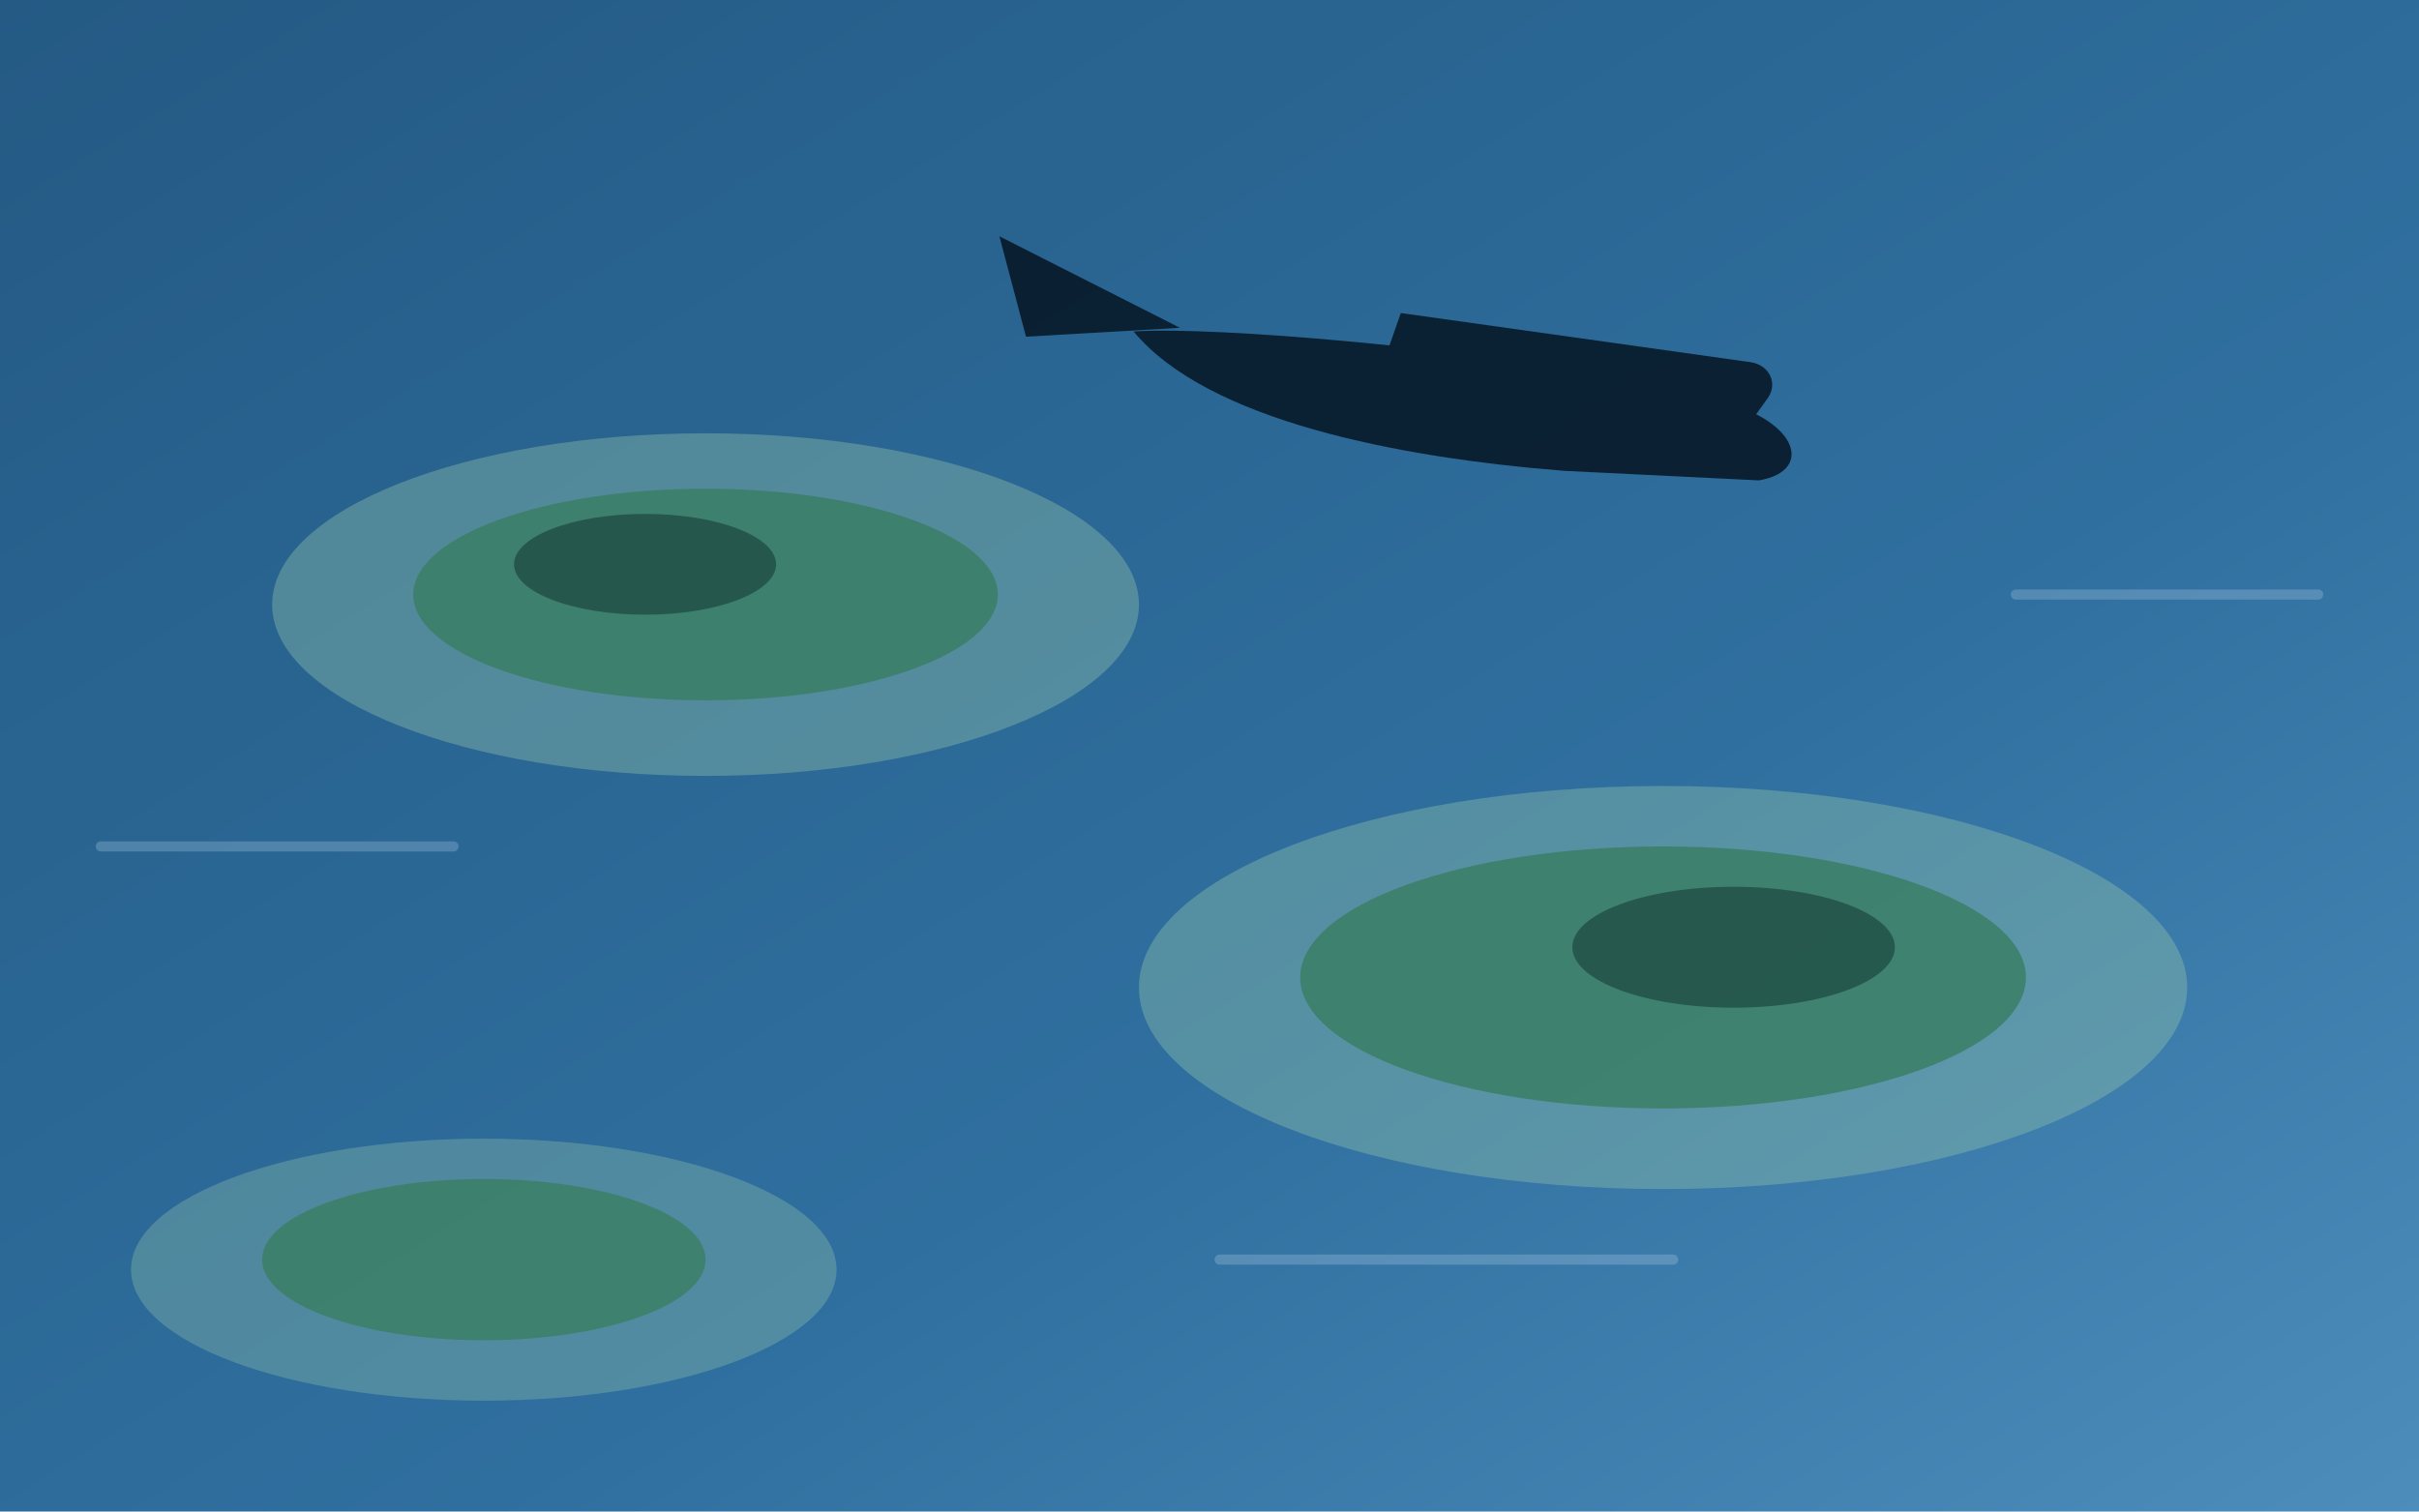
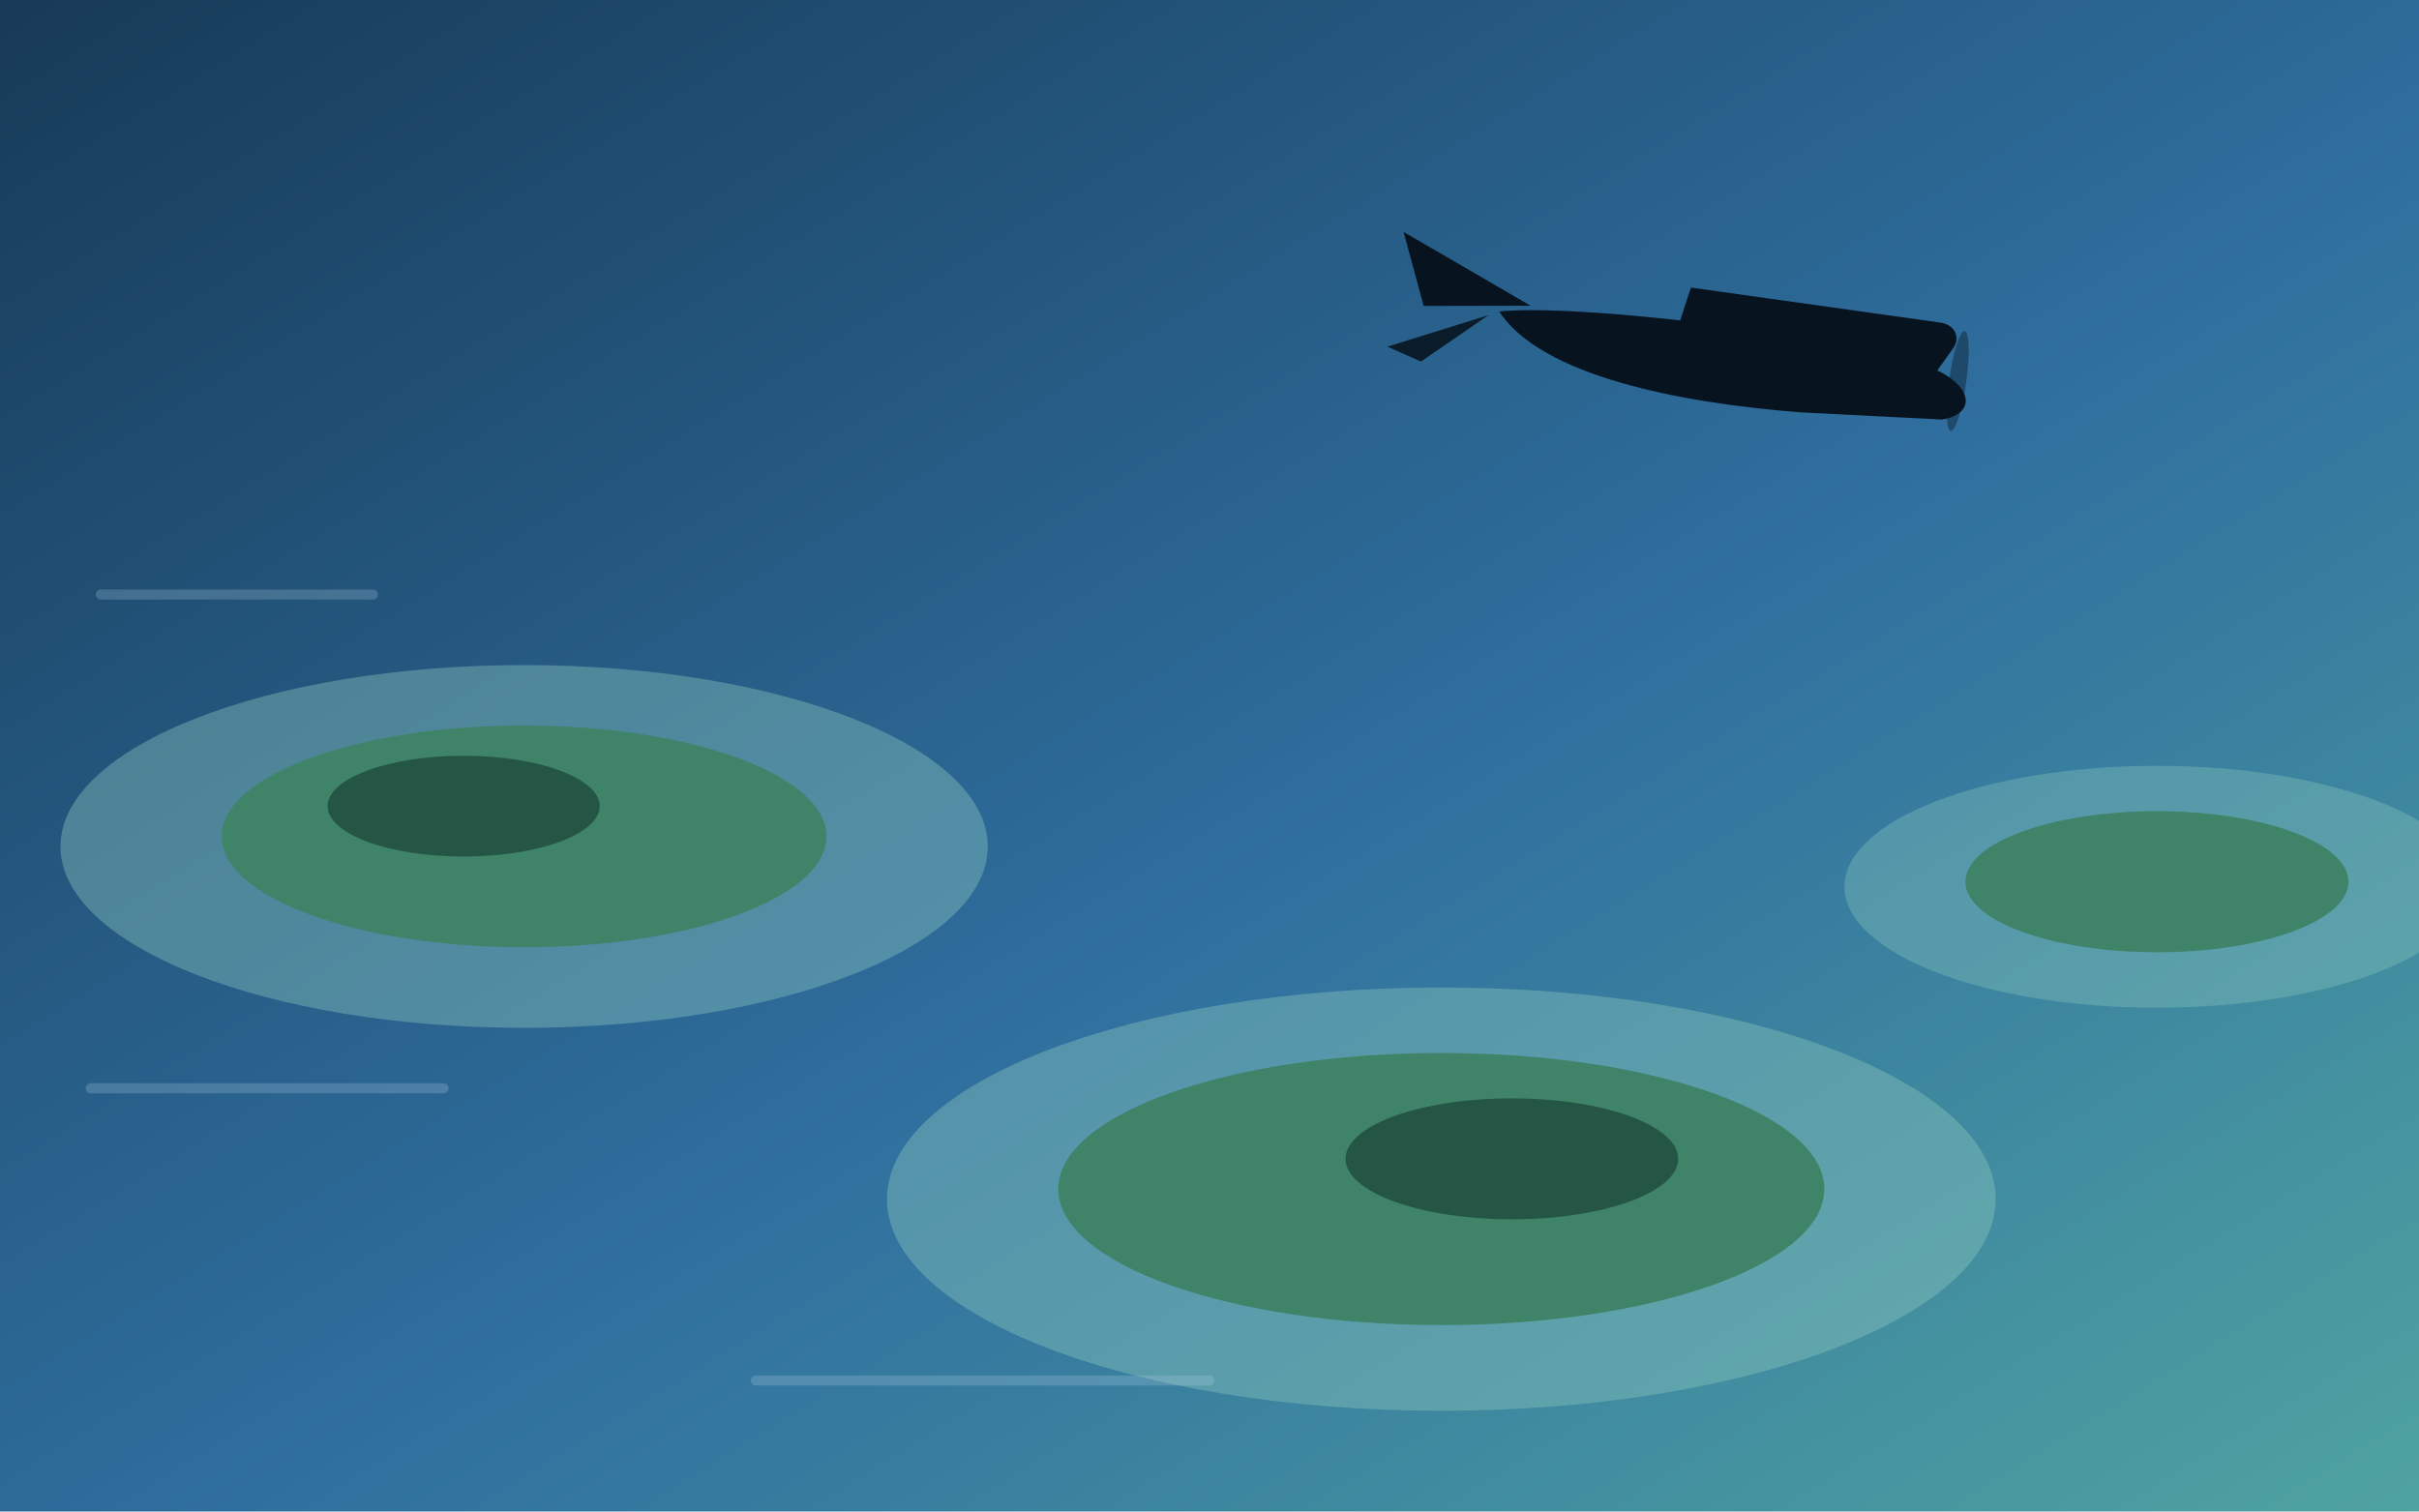
- <svg xmlns="http://www.w3.org/2000/svg" viewBox="0 0 480 300" preserveAspectRatio="xMidYMid slice" role="img" aria-label="A chain of Caribbean islands seen from a charter flight above the sea">
+ <svg xmlns="http://www.w3.org/2000/svg" viewBox="0 0 480 300" role="img" aria-label="A chain of Caribbean islands seen from a charter flight above the sea">
  <defs>
-     <linearGradient id="s4" x1="0" y1="0" x2="1" y2="1">
-       <stop offset="0" stop-color="#245a84" />
-       <stop offset=".6" stop-color="#2f6f9f" />
-       <stop offset="1" stop-color="#4d8dbc" />
+     <linearGradient id="kSea" x1="0" y1="0" x2="1" y2="1">
+       <stop offset="0" stop-color="#173a57" />
+       <stop offset=".55" stop-color="#2f6f9f" />
+       <stop offset="1" stop-color="#4fa3a0" />
    </linearGradient>
  </defs>
-   <rect width="480" height="300" fill="url(#s4)" />
-   <g opacity=".9">
-     <ellipse cx="140" cy="120" rx="86" ry="34" fill="#8dbfa9" opacity=".45" />
-     <ellipse cx="140" cy="118" rx="58" ry="21" fill="#3f8369" />
-     <ellipse cx="128" cy="112" rx="26" ry="10" fill="#255545" />
-     <ellipse cx="330" cy="196" rx="104" ry="40" fill="#8dbfa9" opacity=".45" />
-     <ellipse cx="330" cy="194" rx="72" ry="26" fill="#3f8369" />
-     <ellipse cx="344" cy="188" rx="32" ry="12" fill="#255545" />
-     <ellipse cx="96" cy="252" rx="70" ry="26" fill="#8dbfa9" opacity=".4" />
-     <ellipse cx="96" cy="250" rx="44" ry="16" fill="#3f8369" />
+   <rect width="480" height="300" fill="url(#kSea)" />
+   <g>
+     <ellipse cx="104" cy="168" rx="92" ry="36" fill="#8dc9bd" opacity=".4" />
+     <ellipse cx="104" cy="166" rx="60" ry="22" fill="#3f8369" />
+     <ellipse cx="92" cy="160" rx="27" ry="10" fill="#255545" />
+     <ellipse cx="286" cy="238" rx="110" ry="42" fill="#8dc9bd" opacity=".4" />
+     <ellipse cx="286" cy="236" rx="76" ry="27" fill="#3f8369" />
+     <ellipse cx="300" cy="230" rx="33" ry="12" fill="#255545" />
+     <ellipse cx="428" cy="176" rx="62" ry="24" fill="#8dc9bd" opacity=".35" />
+     <ellipse cx="428" cy="175" rx="38" ry="14" fill="#3f8369" />
  </g>
-   <g stroke="#b3d1e7" stroke-width="2" opacity=".28" stroke-linecap="round">
-     <path d="M20 168h70" />
-     <path d="M242 250h90" />
-     <path d="M400 118h60" />
+   <g stroke="#b3d1e7" stroke-width="2" opacity=".24" stroke-linecap="round" fill="none">
+     <path d="M18 216h70" />
+     <path d="M150 274h90" />
+     <path d="M20 118h54" />
  </g>
-   <g fill="#081a2a" opacity=".92" transform="translate(228 44) rotate(8) scale(.5)">
-     <path d="M0 44c34-7 132-11 166-9l66 4c33 2 44 22 22 29l-77 7c-66 4-143 0-177-31z" />
-     <path d="M104 22h140c8 0 12 7 9 13l-10 19H112c-7 0-12-5-12-12z" />
-     <path d="M18 40 L-58 14 l16 38z" />
+   <g transform="translate(300 44) rotate(8)" fill="#07131f">
+     <path d="M0 18c12-3 46-4 58-3l24 1.5c12 .8 16 8 8 10.5l-28 2.5c-24 1.5-52 0-62-11.5z" />
+     <path d="M37 8h50c3 0 4.4 2.5 3.2 4.7l-3.6 6.9H40c-2.5 0-4.3-1.8-4.3-4.3z" />
+     <path d="M6 16 L-21 5 l6 14 z" />
+     <path d="M-2 19 l-19 9 7 2 z" opacity=".9" />
+     <ellipse cx="92" cy="19" rx="1.7" ry="10" opacity=".4" />
  </g>
</svg>
